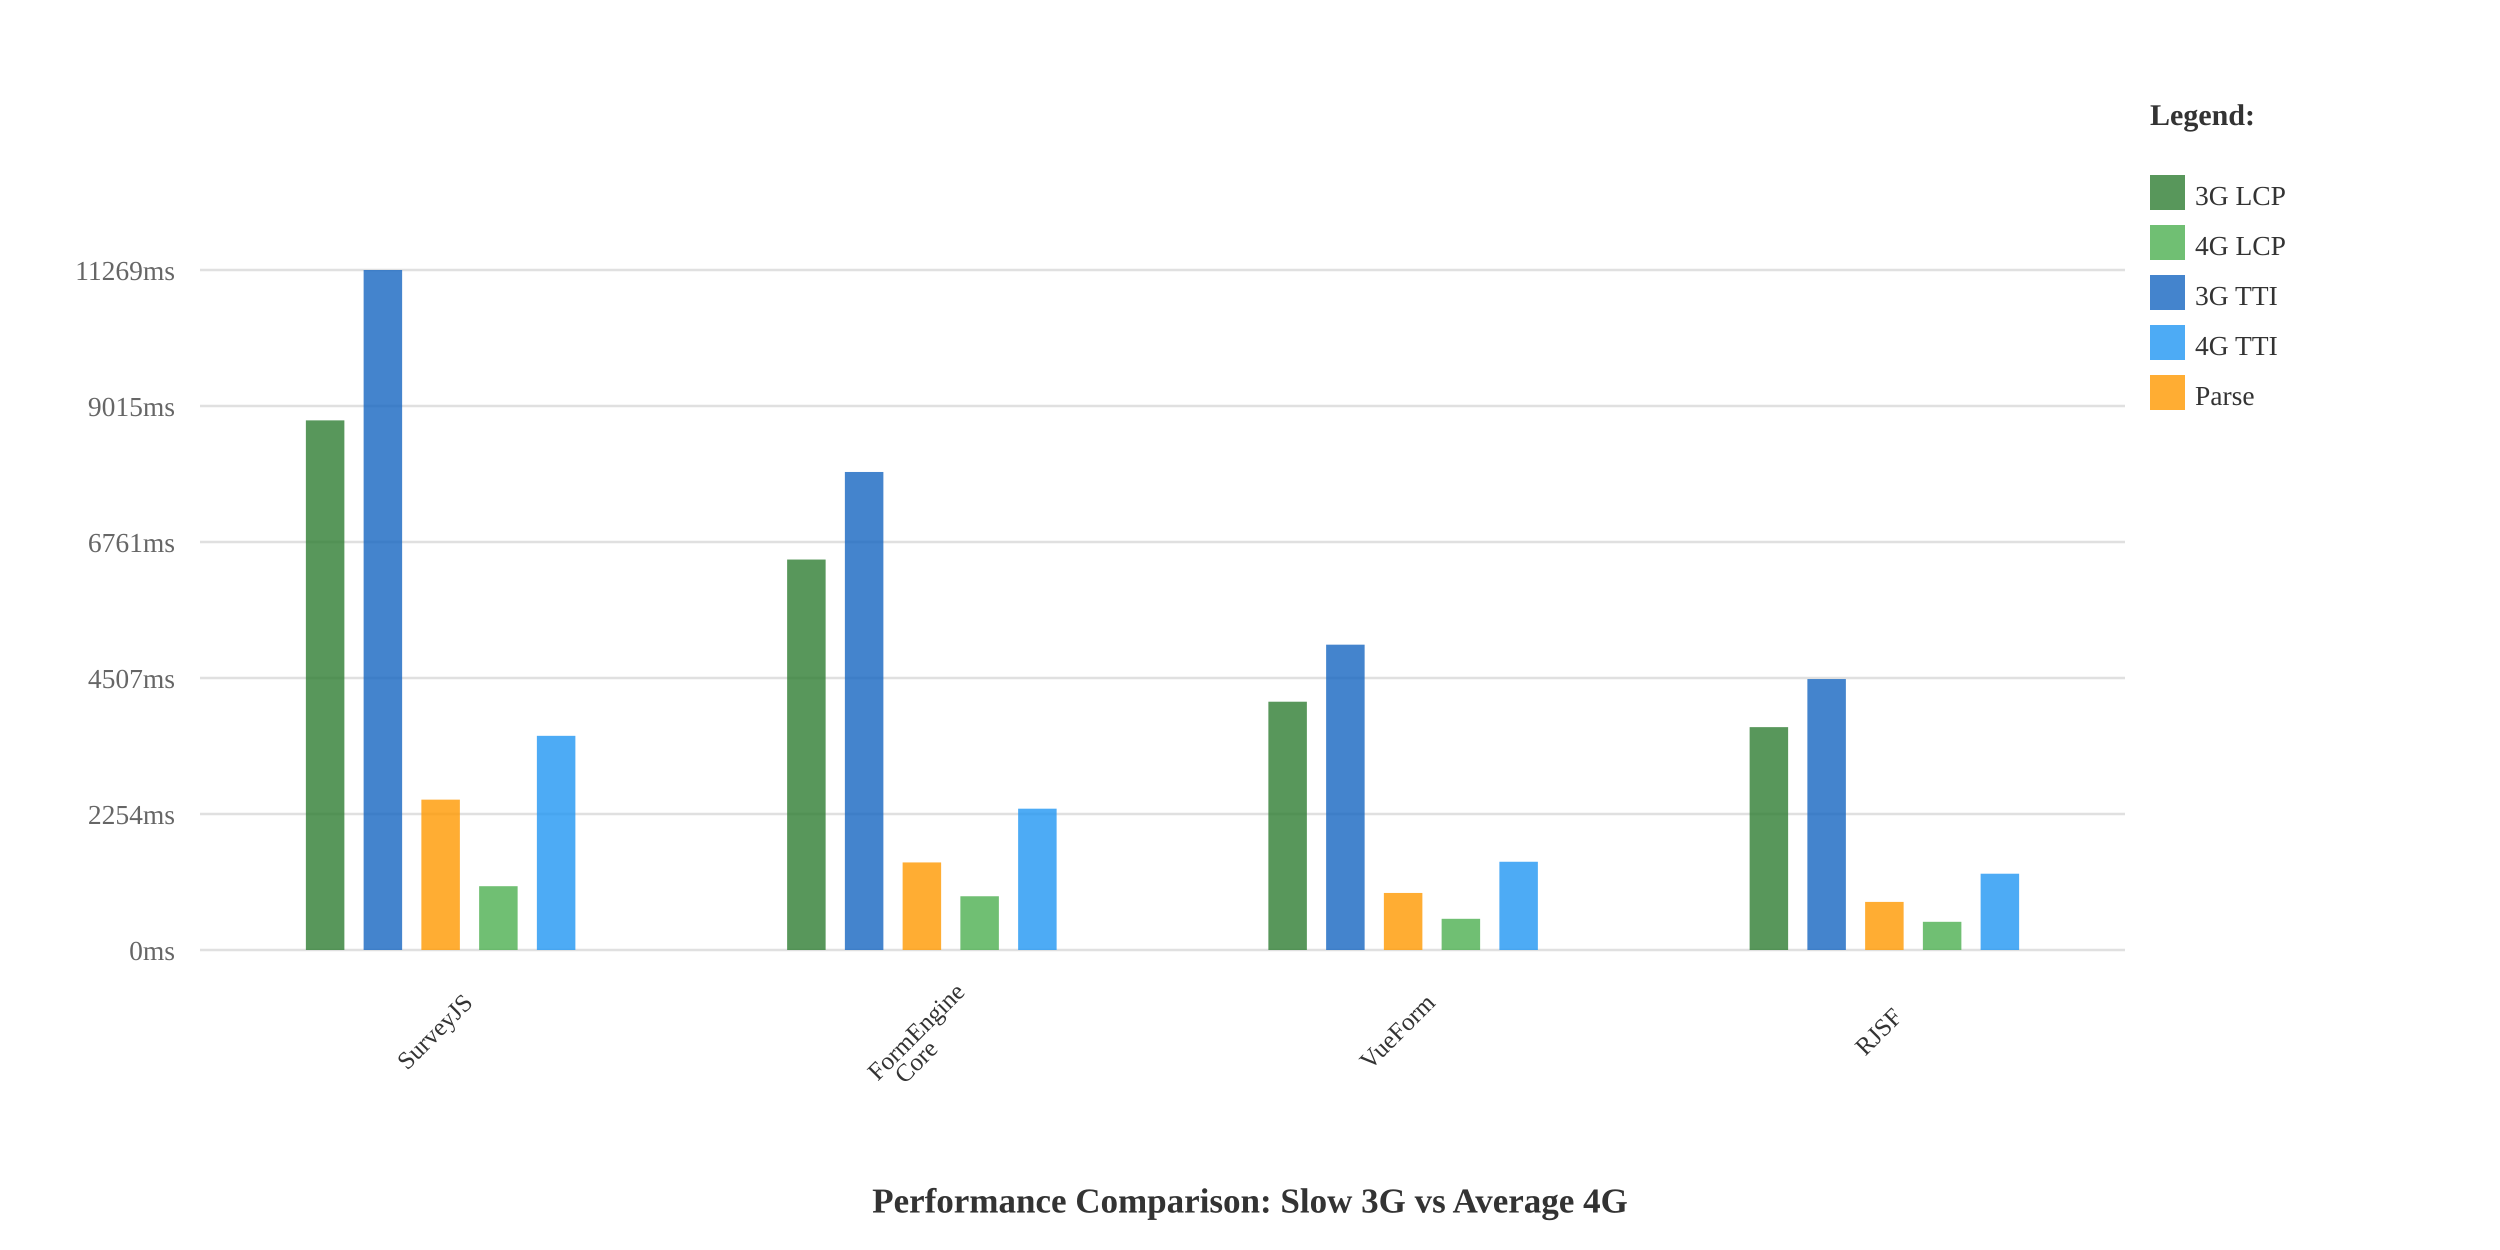
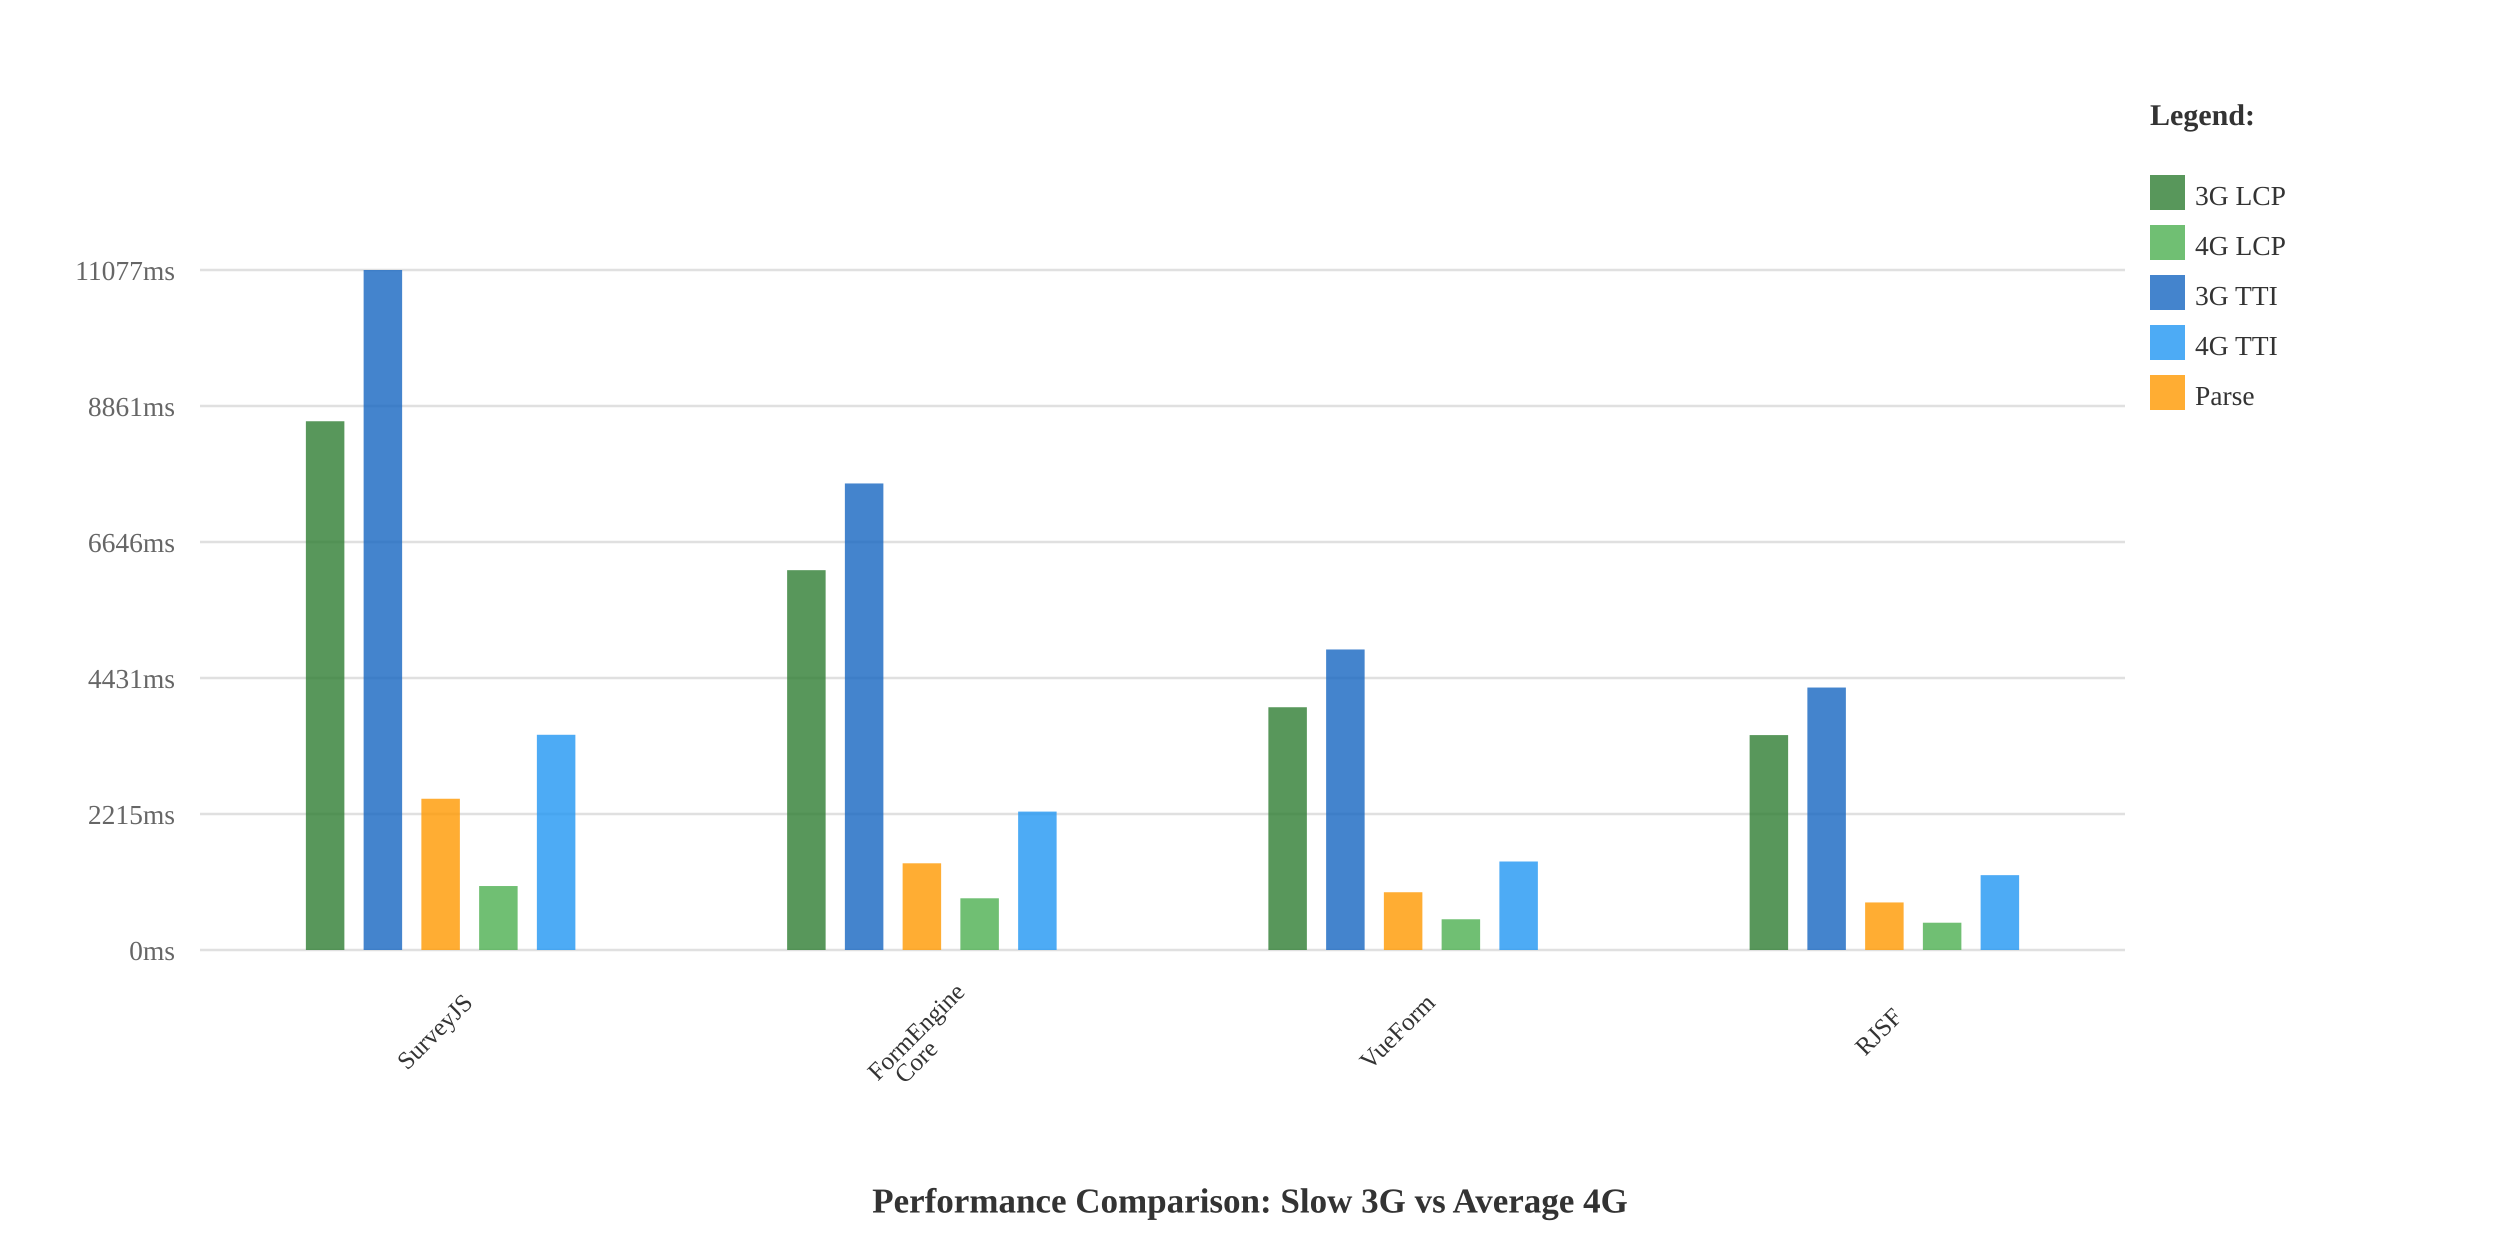
<svg xmlns="http://www.w3.org/2000/svg" width="1000" height="500" viewBox="0 0 1000 500">
  <rect width="1000" height="500" fill="white" />
  <line x1="80" y1="380" x2="850" y2="380" stroke="#e0e0e0" stroke-width="1" />
  <line x1="80" y1="325.6" x2="850" y2="325.6" stroke="#e0e0e0" stroke-width="1" />
  <line x1="80" y1="271.2" x2="850" y2="271.2" stroke="#e0e0e0" stroke-width="1" />
  <line x1="80" y1="216.8" x2="850" y2="216.8" stroke="#e0e0e0" stroke-width="1" />
  <line x1="80" y1="162.4" x2="850" y2="162.4" stroke="#e0e0e0" stroke-width="1" />
  <line x1="80" y1="108" x2="850" y2="108" stroke="#e0e0e0" stroke-width="1" />
-   <rect x="122.35" y="168.146" width="15.4" height="211.854" fill="#2E7D32" opacity="0.8" />
+   <rect x="122.35" y="168.5" width="15.4" height="211.5" fill="#2E7D32" opacity="0.8" />
  <rect x="145.45" y="108" width="15.4" height="272" fill="#1565C0" opacity="0.8" />
-   <rect x="168.55" y="319.854" width="15.4" height="60.146" fill="#FF9800" opacity="0.8" />
-   <rect x="191.65" y="354.48" width="15.4" height="25.52" fill="#4CAF50" opacity="0.8" />
-   <rect x="214.75" y="294.334" width="15.4" height="85.666" fill="#2196F3" opacity="0.8" />
-   <rect x="314.85" y="223.816" width="15.4" height="156.184" fill="#2E7D32" opacity="0.8" />
-   <rect x="337.95" y="188.789" width="15.4" height="191.211" fill="#1565C0" opacity="0.8" />
-   <rect x="361.05" y="344.973" width="15.4" height="35.027" fill="#FF9800" opacity="0.8" />
-   <rect x="384.15" y="358.502" width="15.4" height="21.498" fill="#4CAF50" opacity="0.8" />
-   <rect x="407.25" y="323.475" width="15.4" height="56.525" fill="#2196F3" opacity="0.8" />
-   <rect x="507.35" y="280.685" width="15.4" height="99.315" fill="#2E7D32" opacity="0.8" />
-   <rect x="530.45" y="257.867" width="15.4" height="122.133" fill="#1565C0" opacity="0.8" />
-   <rect x="553.55" y="357.182" width="15.4" height="22.818" fill="#FF9800" opacity="0.8" />
-   <rect x="576.65" y="367.522" width="15.4" height="12.478" fill="#4CAF50" opacity="0.8" />
-   <rect x="599.75" y="344.704" width="15.4" height="35.296" fill="#2196F3" opacity="0.8" />
-   <rect x="699.85" y="290.855" width="15.4" height="89.145" fill="#2E7D32" opacity="0.8" />
-   <rect x="722.95" y="271.617" width="15.4" height="108.383" fill="#1565C0" opacity="0.8" />
-   <rect x="746.05" y="360.762" width="15.4" height="19.238" fill="#FF9800" opacity="0.8" />
-   <rect x="769.15" y="368.723" width="15.4" height="11.277" fill="#4CAF50" opacity="0.8" />
-   <rect x="792.25" y="349.485" width="15.4" height="30.515" fill="#2196F3" opacity="0.8" />
+   <rect x="168.55" y="319.5" width="15.4" height="60.5" fill="#FF9800" opacity="0.8" />
+   <rect x="191.65" y="354.412" width="15.4" height="25.588" fill="#4CAF50" opacity="0.8" />
+   <rect x="214.75" y="293.912" width="15.4" height="86.088" fill="#2196F3" opacity="0.8" />
+   <rect x="314.85" y="228.065" width="15.4" height="151.935" fill="#2E7D32" opacity="0.8" />
+   <rect x="337.95" y="193.383" width="15.4" height="186.617" fill="#1565C0" opacity="0.8" />
+   <rect x="361.05" y="345.318" width="15.4" height="34.682" fill="#FF9800" opacity="0.8" />
+   <rect x="384.15" y="359.316" width="15.4" height="20.684" fill="#4CAF50" opacity="0.8" />
+   <rect x="407.25" y="324.634" width="15.4" height="55.366" fill="#2196F3" opacity="0.8" />
+   <rect x="507.35" y="282.896" width="15.4" height="97.104" fill="#2E7D32" opacity="0.8" />
+   <rect x="530.45" y="259.791" width="15.4" height="120.209" fill="#1565C0" opacity="0.8" />
+   <rect x="553.55" y="356.895" width="15.4" height="23.105" fill="#FF9800" opacity="0.8" />
+   <rect x="576.65" y="367.704" width="15.4" height="12.296" fill="#4CAF50" opacity="0.8" />
+   <rect x="599.75" y="344.599" width="15.4" height="35.401" fill="#2196F3" opacity="0.8" />
+   <rect x="699.85" y="294.035" width="15.4" height="85.965" fill="#2E7D32" opacity="0.8" />
+   <rect x="722.95" y="275.012" width="15.4" height="104.988" fill="#1565C0" opacity="0.8" />
+   <rect x="746.05" y="360.976" width="15.4" height="19.024" fill="#FF9800" opacity="0.8" />
+   <rect x="769.15" y="369.084" width="15.4" height="10.916" fill="#4CAF50" opacity="0.8" />
+   <rect x="792.25" y="350.06" width="15.4" height="29.94" fill="#2196F3" opacity="0.8" />
  <text x="70" y="384" text-anchor="end" font-size="11" fill="#666">0ms</text>
-   <text x="70" y="329.6" text-anchor="end" font-size="11" fill="#666">2254ms</text>
-   <text x="70" y="275.2" text-anchor="end" font-size="11" fill="#666">4507ms</text>
-   <text x="70" y="220.8" text-anchor="end" font-size="11" fill="#666">6761ms</text>
-   <text x="70" y="166.4" text-anchor="end" font-size="11" fill="#666">9015ms</text>
-   <text x="70" y="112" text-anchor="end" font-size="11" fill="#666">11269ms</text>
+   <text x="70" y="329.6" text-anchor="end" font-size="11" fill="#666">2215ms</text>
+   <text x="70" y="275.2" text-anchor="end" font-size="11" fill="#666">4431ms</text>
+   <text x="70" y="220.8" text-anchor="end" font-size="11" fill="#666">6646ms</text>
+   <text x="70" y="166.4" text-anchor="end" font-size="11" fill="#666">8861ms</text>
+   <text x="70" y="112" text-anchor="end" font-size="11" fill="#666">11077ms</text>
  <text x="176.25" y="415" text-anchor="middle" font-size="10" fill="#333" transform="rotate(-45 176.25 415)">SurveyJS</text>
  <text x="368.75" y="415" text-anchor="middle" font-size="10" fill="#333" transform="rotate(-45 368.75 415)">FormEngine</text>
  <text x="368.75" y="427" text-anchor="middle" font-size="10" fill="#333" transform="rotate(-45 368.75 427)">Core</text>
  <text x="561.25" y="415" text-anchor="middle" font-size="10" fill="#333" transform="rotate(-45 561.25 415)">VueForm</text>
  <text x="753.75" y="415" text-anchor="middle" font-size="10" fill="#333" transform="rotate(-45 753.75 415)">RJSF</text>
  <text x="500" y="485" text-anchor="middle" font-size="14" font-weight="600" fill="#333">Performance Comparison: Slow 3G vs Average 4G</text>
  <g transform="translate(860, 50)">
    <text x="0" y="0" font-size="12" font-weight="600" fill="#333">Legend:</text>
  </g>
  <g transform="translate(860, 70)">
    <rect width="14" height="14" fill="#2E7D32" opacity="0.8" />
    <text x="18" y="12" font-size="11" fill="#333">3G LCP</text>
  </g>
  <g transform="translate(860, 90)">
    <rect width="14" height="14" fill="#4CAF50" opacity="0.8" />
    <text x="18" y="12" font-size="11" fill="#333">4G LCP</text>
  </g>
  <g transform="translate(860, 110)">
    <rect width="14" height="14" fill="#1565C0" opacity="0.8" />
    <text x="18" y="12" font-size="11" fill="#333">3G TTI</text>
  </g>
  <g transform="translate(860, 130)">
    <rect width="14" height="14" fill="#2196F3" opacity="0.8" />
    <text x="18" y="12" font-size="11" fill="#333">4G TTI</text>
  </g>
  <g transform="translate(860, 150)">
    <rect width="14" height="14" fill="#FF9800" opacity="0.8" />
    <text x="18" y="12" font-size="11" fill="#333">Parse</text>
  </g>
</svg>
